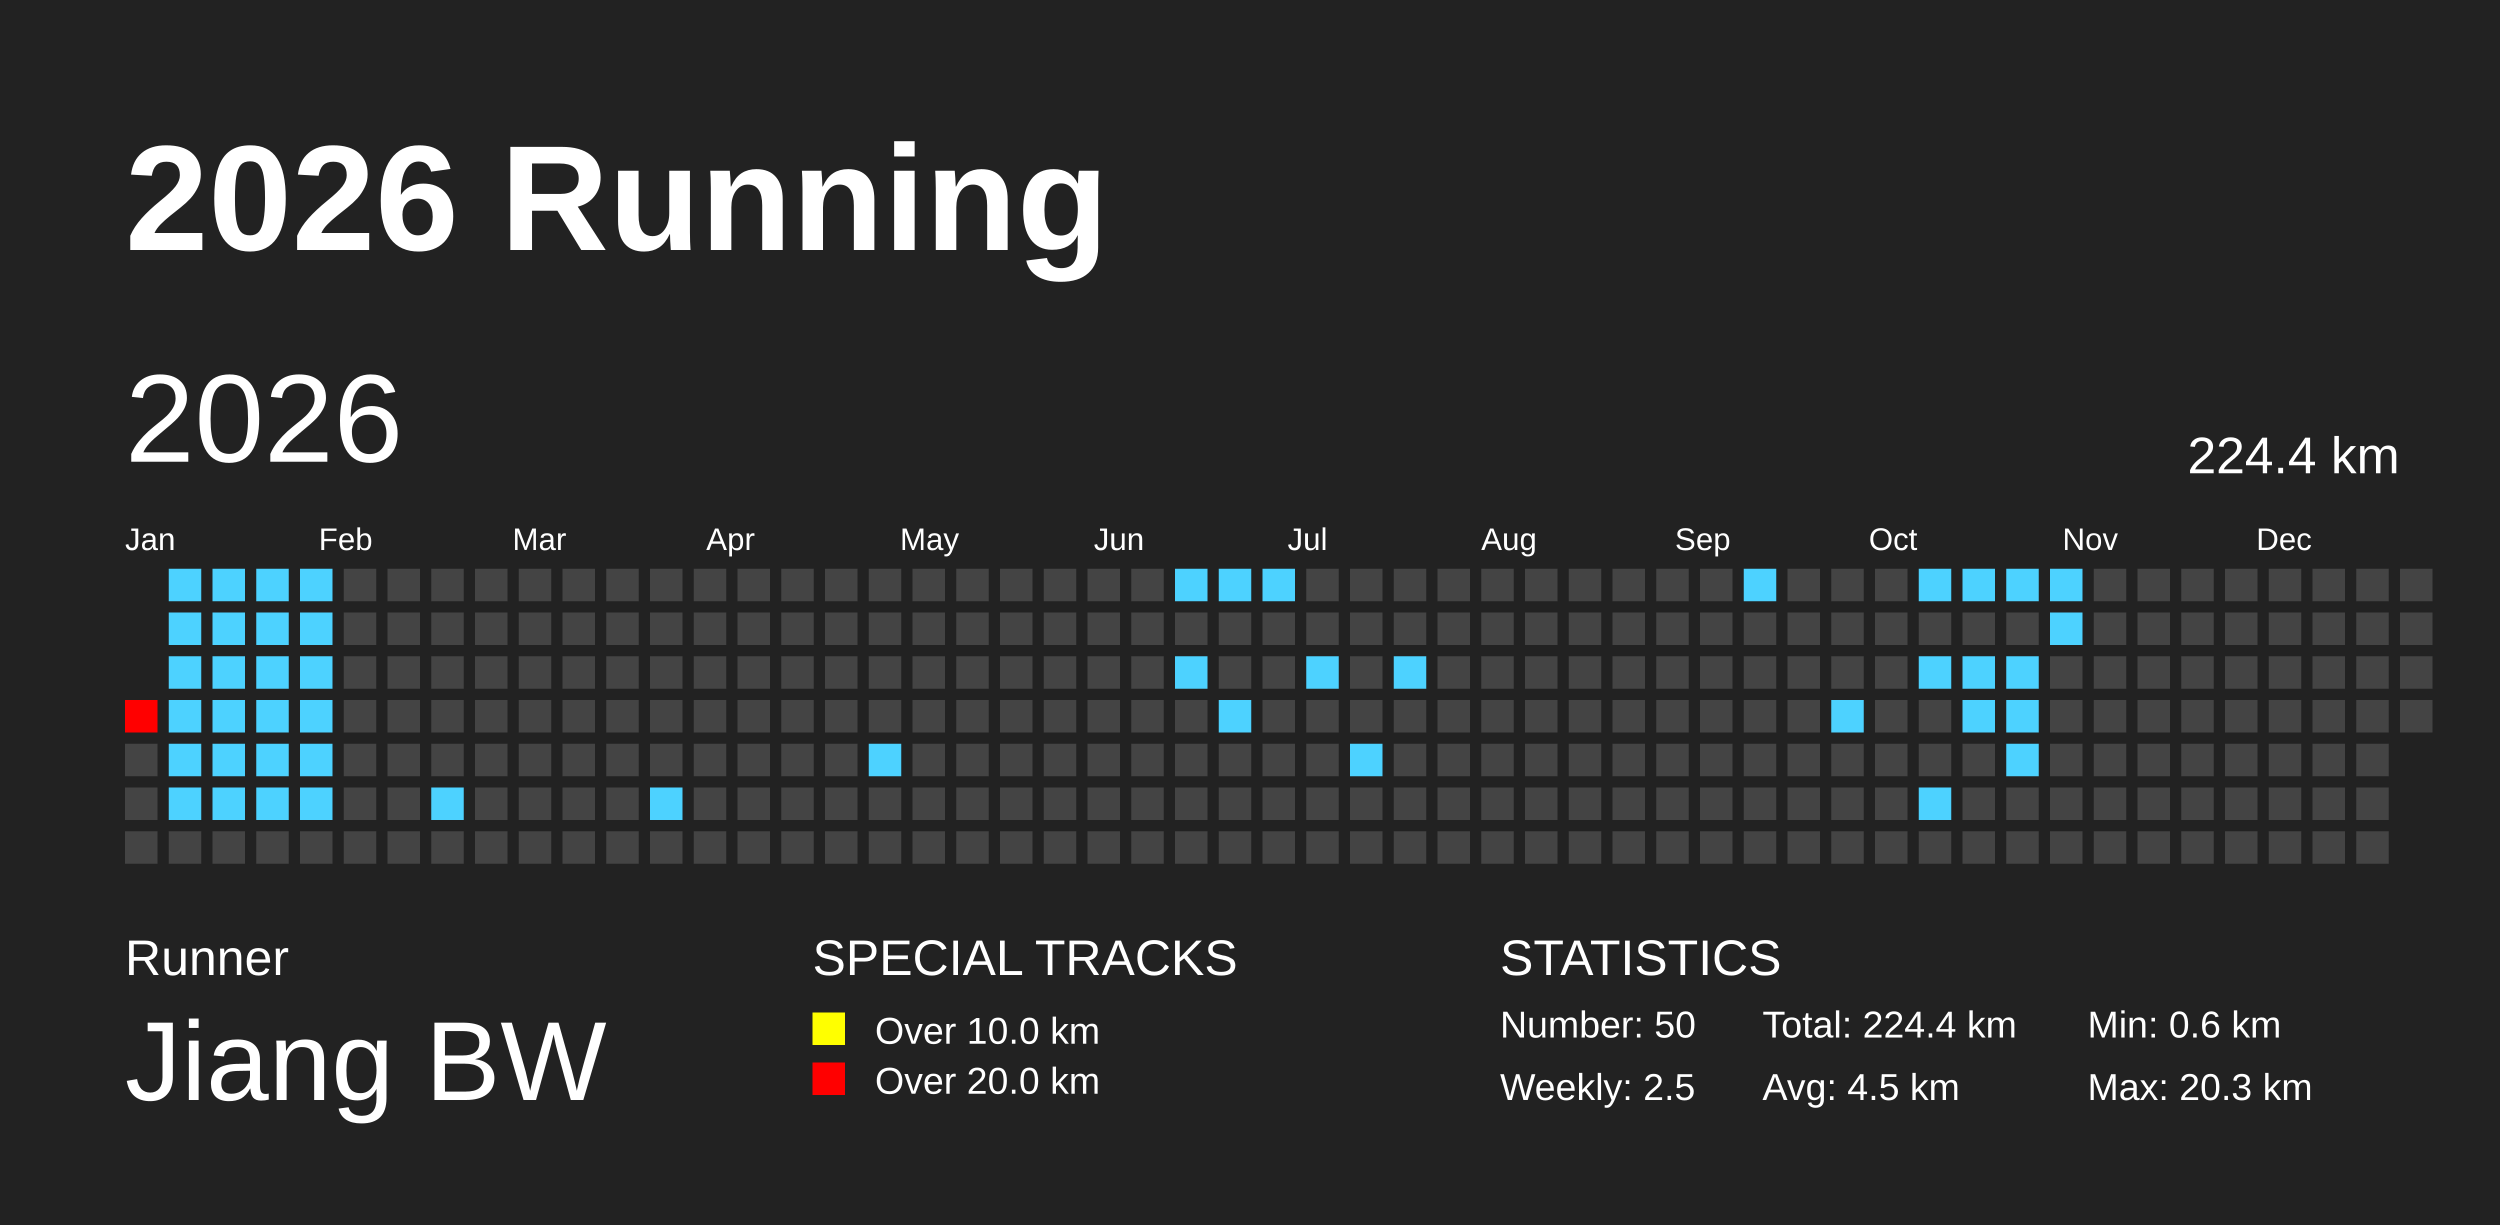
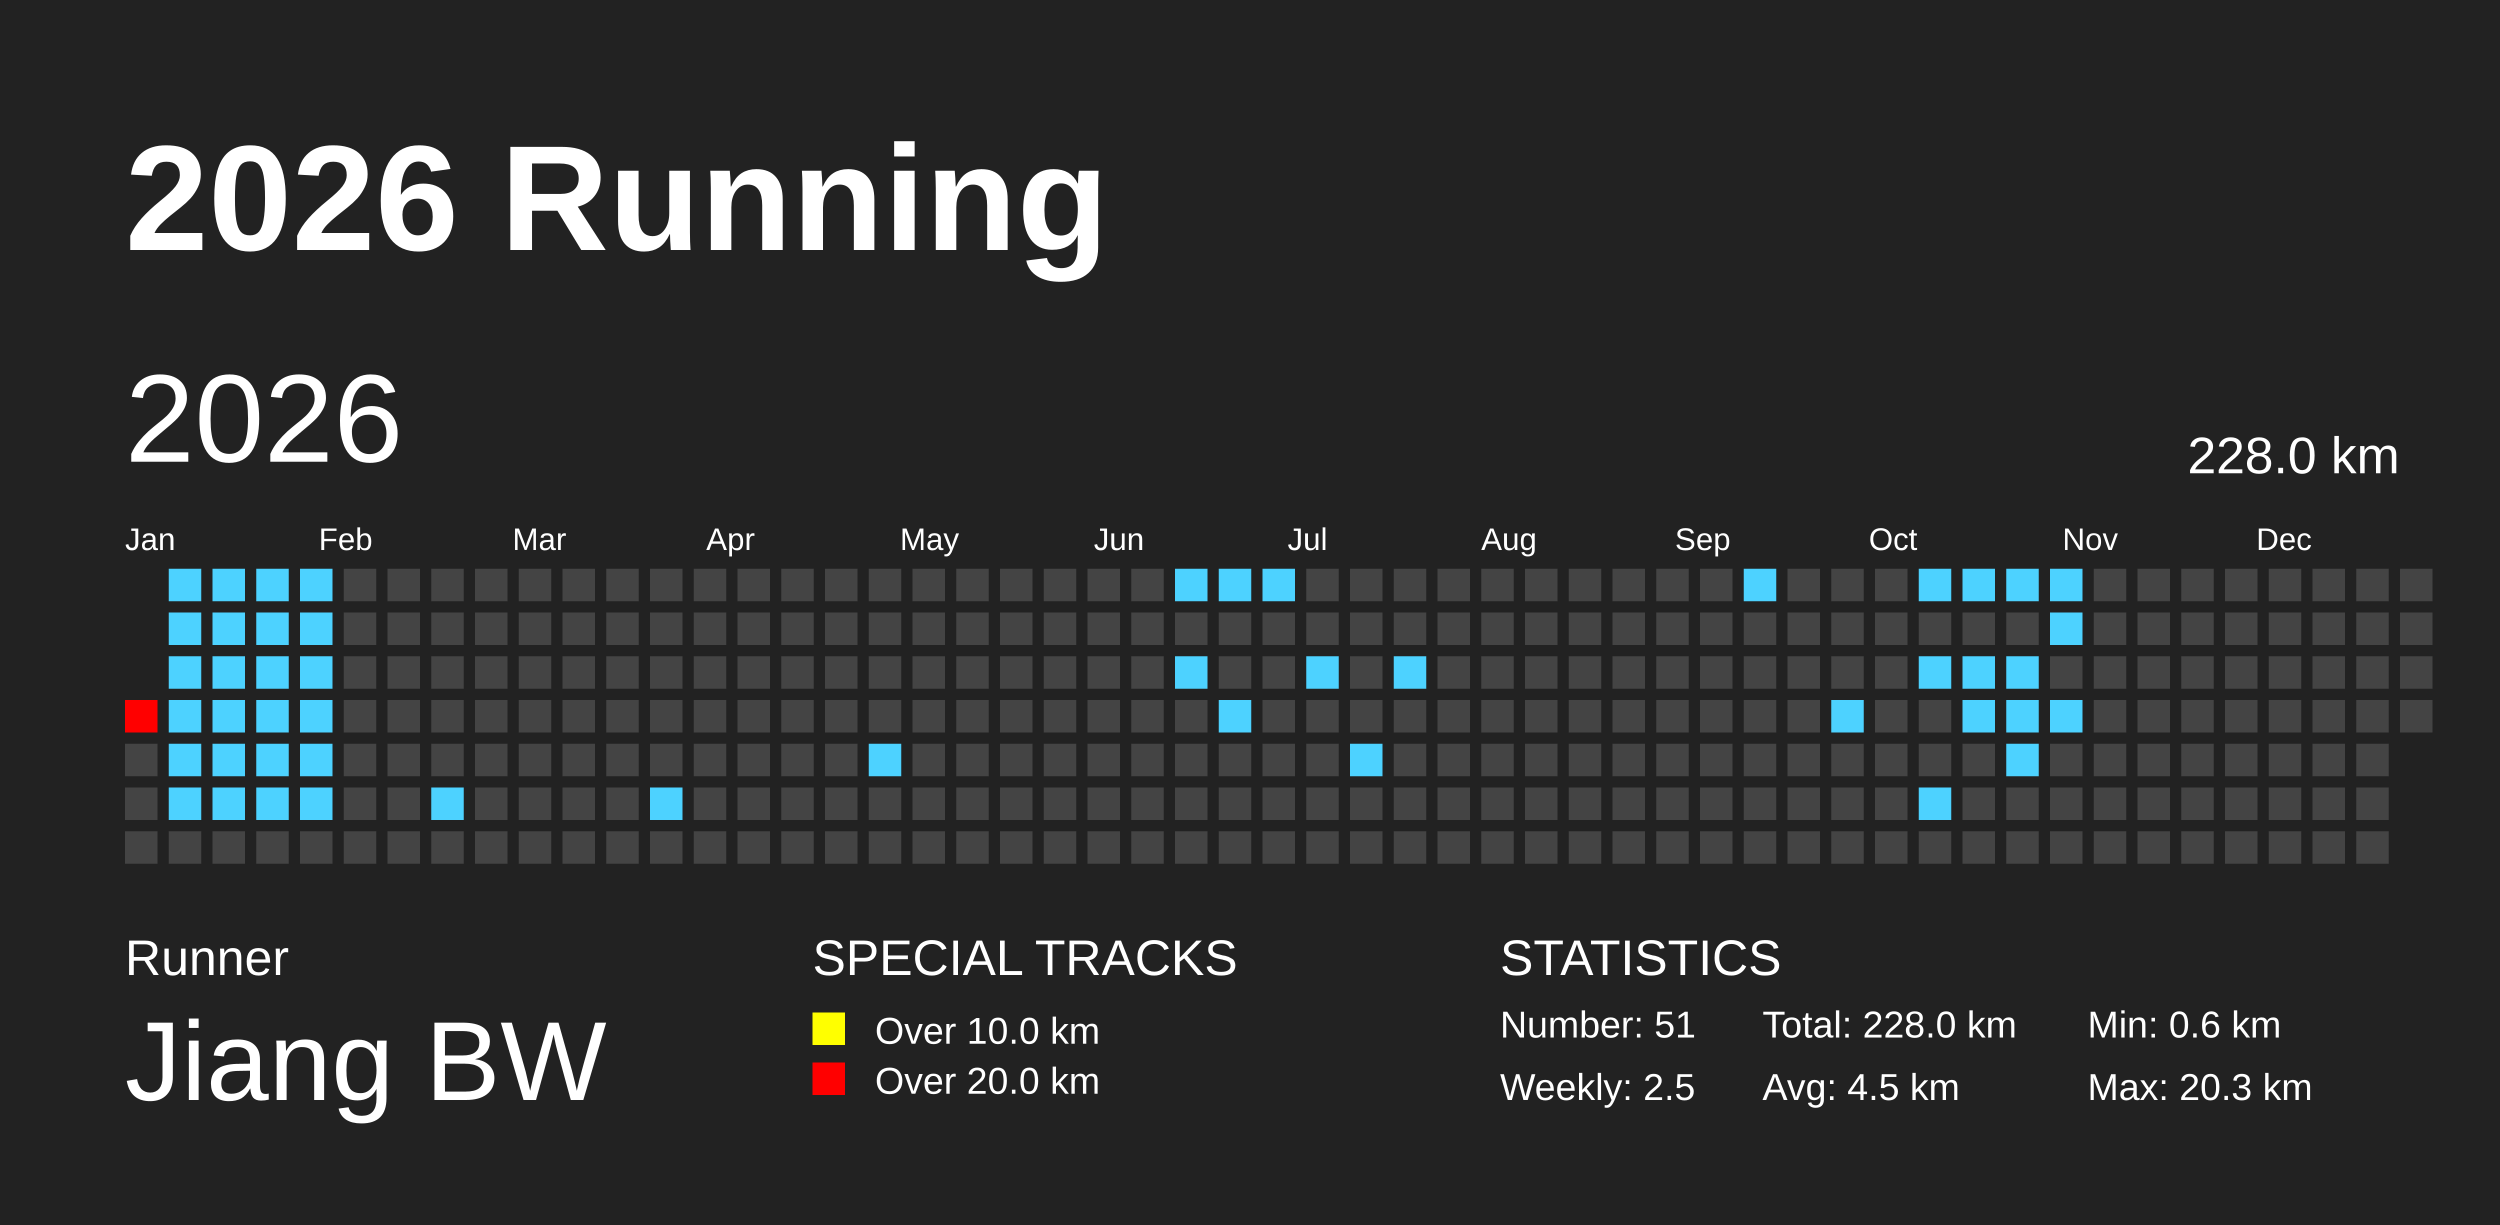
<svg xmlns="http://www.w3.org/2000/svg" baseProfile="full" height="98mm" version="1.1" viewBox="0,0,200,98" width="200mm">
  <defs />
  <rect fill="#222222" height="98" width="200" x="0" y="0" />
  <text fill="#FFFFFF" style="font-size:12px; font-family:Arial; font-weight:bold;" x="10" y="20">2026 Running</text>
  <text fill="#FFFFFF" style="font-size:4px; font-family:Arial" x="10" y="78">Runner</text>
  <text fill="#FFFFFF" style="font-size:9px; font-family:Arial" x="10" y="88">Jiang BW</text>
  <text fill="#FFFFFF" style="font-size:4px; font-family:Arial" x="65" y="78">SPECIAL TRACKS</text>
  <rect fill="yellow" height="2.6" width="2.6" x="65" y="81" />
  <text fill="#FFFFFF" style="font-size:3px; font-family:Arial" x="70" y="83.5">Over 10.0 km</text>
  <rect fill="red" height="2.6" width="2.6" x="65" y="85" />
  <text fill="#FFFFFF" style="font-size:3px; font-family:Arial" x="70" y="87.5">Over 20.0 km</text>
  <text fill="#FFFFFF" style="font-size:4px; font-family:Arial" x="120" y="78">STATISTICS</text>
-   <text fill="#FFFFFF" style="font-size:3px; font-family:Arial" x="120" y="83">Number: 50</text>
+   <text fill="#FFFFFF" style="font-size:3px; font-family:Arial" x="120" y="83">Number: 51</text>
  <text fill="#FFFFFF" style="font-size:3px; font-family:Arial" x="120" y="88">Weekly: 2.5</text>
-   <text fill="#FFFFFF" style="font-size:3px; font-family:Arial" x="141" y="83">Total: 224.4 km</text>
+   <text fill="#FFFFFF" style="font-size:3px; font-family:Arial" x="141" y="83">Total: 228.0 km</text>
  <text fill="#FFFFFF" style="font-size:3px; font-family:Arial" x="141" y="88">Avg: 4.5 km</text>
  <text fill="#FFFFFF" style="font-size:3px; font-family:Arial" x="167" y="83">Min: 0.6 km</text>
  <text fill="#FFFFFF" style="font-size:3px; font-family:Arial" x="167" y="88">Max: 20.3 km</text>
  <text dominant-baseline="hanging" fill="#FFFFFF" style="font-size:10.0px; font-family:Arial;" x="10" y="30">2026</text>
-   <text dominant-baseline="hanging" fill="#FFFFFF" style="font-size:4.125px; font-family:Arial;" x="175" y="35">224.4 km</text>
+   <text dominant-baseline="hanging" fill="#FFFFFF" style="font-size:4.125px; font-family:Arial;" x="175" y="35">228.0 km</text>
  <text fill="#FFFFFF" style="font-size:2.5px; font-family:Arial" x="10.0" y="44">Jan</text>
  <text fill="#FFFFFF" style="font-size:2.5px; font-family:Arial" x="25.5" y="44">Feb</text>
  <text fill="#FFFFFF" style="font-size:2.5px; font-family:Arial" x="41.0" y="44">Mar</text>
  <text fill="#FFFFFF" style="font-size:2.5px; font-family:Arial" x="56.5" y="44">Apr</text>
  <text fill="#FFFFFF" style="font-size:2.5px; font-family:Arial" x="72.0" y="44">May</text>
  <text fill="#FFFFFF" style="font-size:2.5px; font-family:Arial" x="87.5" y="44">Jun</text>
  <text fill="#FFFFFF" style="font-size:2.5px; font-family:Arial" x="103.0" y="44">Jul</text>
  <text fill="#FFFFFF" style="font-size:2.5px; font-family:Arial" x="118.5" y="44">Aug</text>
  <text fill="#FFFFFF" style="font-size:2.5px; font-family:Arial" x="134.0" y="44">Sep</text>
  <text fill="#FFFFFF" style="font-size:2.5px; font-family:Arial" x="149.5" y="44">Oct</text>
  <text fill="#FFFFFF" style="font-size:2.5px; font-family:Arial" x="165.0" y="44">Nov</text>
  <text fill="#FFFFFF" style="font-size:2.5px; font-family:Arial" x="180.5" y="44">Dec</text>
  <rect fill="red" height="2.6" width="2.6" x="10.0" y="56.0" />
  <rect fill="#444444" height="2.6" width="2.6" x="10.0" y="59.5" />
  <rect fill="#444444" height="2.6" width="2.6" x="10.0" y="63.0" />
  <rect fill="#444444" height="2.6" width="2.6" x="10.0" y="66.5" />
  <rect fill="#4dd2ff" height="2.6" width="2.6" x="13.5" y="45.5" />
  <rect fill="#4dd2ff" height="2.6" width="2.6" x="13.5" y="49.0" />
  <rect fill="#4dd2ff" height="2.6" width="2.6" x="13.5" y="52.5" />
  <rect fill="#4dd2ff" height="2.6" width="2.6" x="13.5" y="56.0" />
  <rect fill="#4dd2ff" height="2.6" width="2.6" x="13.5" y="59.5" />
  <rect fill="#4dd2ff" height="2.6" width="2.6" x="13.5" y="63.0" />
  <rect fill="#444444" height="2.6" width="2.6" x="13.5" y="66.5" />
  <rect fill="#4dd2ff" height="2.6" width="2.6" x="17.0" y="45.5" />
  <rect fill="#4dd2ff" height="2.6" width="2.6" x="17.0" y="49.0" />
  <rect fill="#4dd2ff" height="2.6" width="2.6" x="17.0" y="52.5" />
  <rect fill="#4dd2ff" height="2.6" width="2.6" x="17.0" y="56.0" />
  <rect fill="#4dd2ff" height="2.6" width="2.6" x="17.0" y="59.5" />
  <rect fill="#4dd2ff" height="2.6" width="2.6" x="17.0" y="63.0" />
  <rect fill="#444444" height="2.6" width="2.6" x="17.0" y="66.5" />
  <rect fill="#4dd2ff" height="2.6" width="2.6" x="20.5" y="45.5" />
  <rect fill="#4dd2ff" height="2.6" width="2.6" x="20.5" y="49.0" />
  <rect fill="#4dd2ff" height="2.6" width="2.6" x="20.5" y="52.5" />
  <rect fill="#4dd2ff" height="2.6" width="2.6" x="20.5" y="56.0" />
  <rect fill="#4dd2ff" height="2.6" width="2.6" x="20.5" y="59.5" />
  <rect fill="#4dd2ff" height="2.6" width="2.6" x="20.5" y="63.0" />
  <rect fill="#444444" height="2.6" width="2.6" x="20.5" y="66.5" />
  <rect fill="#4dd2ff" height="2.6" width="2.6" x="24.0" y="45.5" />
  <rect fill="#4dd2ff" height="2.6" width="2.6" x="24.0" y="49.0" />
  <rect fill="#4dd2ff" height="2.6" width="2.6" x="24.0" y="52.5" />
  <rect fill="#4dd2ff" height="2.6" width="2.6" x="24.0" y="56.0" />
  <rect fill="#4dd2ff" height="2.6" width="2.6" x="24.0" y="59.5" />
  <rect fill="#4dd2ff" height="2.6" width="2.6" x="24.0" y="63.0" />
  <rect fill="#444444" height="2.6" width="2.6" x="24.0" y="66.5" />
  <rect fill="#444444" height="2.6" width="2.6" x="27.5" y="45.5" />
  <rect fill="#444444" height="2.6" width="2.6" x="27.5" y="49.0" />
  <rect fill="#444444" height="2.6" width="2.6" x="27.5" y="52.5" />
  <rect fill="#444444" height="2.6" width="2.6" x="27.5" y="56.0" />
  <rect fill="#444444" height="2.6" width="2.6" x="27.5" y="59.5" />
  <rect fill="#444444" height="2.6" width="2.6" x="27.5" y="63.0" />
  <rect fill="#444444" height="2.6" width="2.6" x="27.5" y="66.5" />
  <rect fill="#444444" height="2.6" width="2.6" x="31.0" y="45.5" />
  <rect fill="#444444" height="2.6" width="2.6" x="31.0" y="49.0" />
  <rect fill="#444444" height="2.6" width="2.6" x="31.0" y="52.5" />
  <rect fill="#444444" height="2.6" width="2.6" x="31.0" y="56.0" />
  <rect fill="#444444" height="2.6" width="2.6" x="31.0" y="59.5" />
  <rect fill="#444444" height="2.6" width="2.6" x="31.0" y="63.0" />
  <rect fill="#444444" height="2.6" width="2.6" x="31.0" y="66.5" />
  <rect fill="#444444" height="2.6" width="2.6" x="34.5" y="45.5" />
  <rect fill="#444444" height="2.6" width="2.6" x="34.5" y="49.0" />
  <rect fill="#444444" height="2.6" width="2.6" x="34.5" y="52.5" />
  <rect fill="#444444" height="2.6" width="2.6" x="34.5" y="56.0" />
  <rect fill="#444444" height="2.6" width="2.6" x="34.5" y="59.5" />
  <rect fill="#4dd2ff" height="2.6" width="2.6" x="34.5" y="63.0" />
  <rect fill="#444444" height="2.6" width="2.6" x="34.5" y="66.5" />
  <rect fill="#444444" height="2.6" width="2.6" x="38.0" y="45.5" />
  <rect fill="#444444" height="2.6" width="2.6" x="38.0" y="49.0" />
  <rect fill="#444444" height="2.6" width="2.6" x="38.0" y="52.5" />
  <rect fill="#444444" height="2.6" width="2.6" x="38.0" y="56.0" />
  <rect fill="#444444" height="2.6" width="2.6" x="38.0" y="59.5" />
  <rect fill="#444444" height="2.6" width="2.6" x="38.0" y="63.0" />
  <rect fill="#444444" height="2.6" width="2.6" x="38.0" y="66.5" />
  <rect fill="#444444" height="2.6" width="2.6" x="41.5" y="45.5" />
  <rect fill="#444444" height="2.6" width="2.6" x="41.5" y="49.0" />
  <rect fill="#444444" height="2.6" width="2.6" x="41.5" y="52.5" />
  <rect fill="#444444" height="2.6" width="2.6" x="41.5" y="56.0" />
  <rect fill="#444444" height="2.6" width="2.6" x="41.5" y="59.5" />
  <rect fill="#444444" height="2.6" width="2.6" x="41.5" y="63.0" />
  <rect fill="#444444" height="2.6" width="2.6" x="41.5" y="66.5" />
  <rect fill="#444444" height="2.6" width="2.6" x="45.0" y="45.5" />
  <rect fill="#444444" height="2.6" width="2.6" x="45.0" y="49.0" />
  <rect fill="#444444" height="2.6" width="2.6" x="45.0" y="52.5" />
  <rect fill="#444444" height="2.6" width="2.6" x="45.0" y="56.0" />
  <rect fill="#444444" height="2.6" width="2.6" x="45.0" y="59.5" />
  <rect fill="#444444" height="2.6" width="2.6" x="45.0" y="63.0" />
  <rect fill="#444444" height="2.6" width="2.6" x="45.0" y="66.5" />
  <rect fill="#444444" height="2.6" width="2.6" x="48.5" y="45.5" />
  <rect fill="#444444" height="2.6" width="2.6" x="48.5" y="49.0" />
  <rect fill="#444444" height="2.6" width="2.6" x="48.5" y="52.5" />
  <rect fill="#444444" height="2.6" width="2.6" x="48.5" y="56.0" />
  <rect fill="#444444" height="2.6" width="2.6" x="48.5" y="59.5" />
  <rect fill="#444444" height="2.6" width="2.6" x="48.5" y="63.0" />
  <rect fill="#444444" height="2.6" width="2.6" x="48.5" y="66.5" />
  <rect fill="#444444" height="2.6" width="2.6" x="52.0" y="45.5" />
  <rect fill="#444444" height="2.6" width="2.6" x="52.0" y="49.0" />
  <rect fill="#444444" height="2.6" width="2.6" x="52.0" y="52.5" />
  <rect fill="#444444" height="2.6" width="2.6" x="52.0" y="56.0" />
  <rect fill="#444444" height="2.6" width="2.6" x="52.0" y="59.5" />
  <rect fill="#4dd2ff" height="2.6" width="2.6" x="52.0" y="63.0" />
  <rect fill="#444444" height="2.6" width="2.6" x="52.0" y="66.5" />
  <rect fill="#444444" height="2.6" width="2.6" x="55.5" y="45.5" />
  <rect fill="#444444" height="2.6" width="2.6" x="55.5" y="49.0" />
  <rect fill="#444444" height="2.6" width="2.6" x="55.5" y="52.5" />
  <rect fill="#444444" height="2.6" width="2.6" x="55.5" y="56.0" />
  <rect fill="#444444" height="2.6" width="2.6" x="55.5" y="59.5" />
  <rect fill="#444444" height="2.6" width="2.6" x="55.5" y="63.0" />
  <rect fill="#444444" height="2.6" width="2.6" x="55.5" y="66.5" />
  <rect fill="#444444" height="2.6" width="2.6" x="59.0" y="45.5" />
  <rect fill="#444444" height="2.6" width="2.6" x="59.0" y="49.0" />
  <rect fill="#444444" height="2.6" width="2.6" x="59.0" y="52.5" />
  <rect fill="#444444" height="2.6" width="2.6" x="59.0" y="56.0" />
  <rect fill="#444444" height="2.6" width="2.6" x="59.0" y="59.5" />
  <rect fill="#444444" height="2.6" width="2.6" x="59.0" y="63.0" />
  <rect fill="#444444" height="2.6" width="2.6" x="59.0" y="66.5" />
  <rect fill="#444444" height="2.6" width="2.6" x="62.5" y="45.5" />
  <rect fill="#444444" height="2.6" width="2.6" x="62.5" y="49.0" />
  <rect fill="#444444" height="2.6" width="2.6" x="62.5" y="52.5" />
  <rect fill="#444444" height="2.6" width="2.6" x="62.5" y="56.0" />
  <rect fill="#444444" height="2.6" width="2.6" x="62.5" y="59.5" />
  <rect fill="#444444" height="2.6" width="2.6" x="62.5" y="63.0" />
  <rect fill="#444444" height="2.6" width="2.6" x="62.5" y="66.5" />
  <rect fill="#444444" height="2.6" width="2.6" x="66.0" y="45.5" />
  <rect fill="#444444" height="2.6" width="2.6" x="66.0" y="49.0" />
  <rect fill="#444444" height="2.6" width="2.6" x="66.0" y="52.5" />
  <rect fill="#444444" height="2.6" width="2.6" x="66.0" y="56.0" />
  <rect fill="#444444" height="2.6" width="2.6" x="66.0" y="59.5" />
  <rect fill="#444444" height="2.6" width="2.6" x="66.0" y="63.0" />
  <rect fill="#444444" height="2.6" width="2.6" x="66.0" y="66.5" />
  <rect fill="#444444" height="2.6" width="2.6" x="69.5" y="45.5" />
  <rect fill="#444444" height="2.6" width="2.6" x="69.5" y="49.0" />
  <rect fill="#444444" height="2.6" width="2.6" x="69.5" y="52.5" />
  <rect fill="#444444" height="2.6" width="2.6" x="69.5" y="56.0" />
  <rect fill="#4dd2ff" height="2.6" width="2.6" x="69.5" y="59.5" />
  <rect fill="#444444" height="2.6" width="2.6" x="69.5" y="63.0" />
  <rect fill="#444444" height="2.6" width="2.6" x="69.5" y="66.5" />
  <rect fill="#444444" height="2.6" width="2.6" x="73.0" y="45.5" />
  <rect fill="#444444" height="2.6" width="2.6" x="73.0" y="49.0" />
  <rect fill="#444444" height="2.6" width="2.6" x="73.0" y="52.5" />
  <rect fill="#444444" height="2.6" width="2.6" x="73.0" y="56.0" />
  <rect fill="#444444" height="2.6" width="2.6" x="73.0" y="59.5" />
  <rect fill="#444444" height="2.6" width="2.6" x="73.0" y="63.0" />
  <rect fill="#444444" height="2.6" width="2.6" x="73.0" y="66.5" />
  <rect fill="#444444" height="2.6" width="2.6" x="76.5" y="45.5" />
  <rect fill="#444444" height="2.6" width="2.6" x="76.5" y="49.0" />
  <rect fill="#444444" height="2.6" width="2.6" x="76.5" y="52.5" />
  <rect fill="#444444" height="2.6" width="2.6" x="76.5" y="56.0" />
  <rect fill="#444444" height="2.6" width="2.6" x="76.5" y="59.5" />
  <rect fill="#444444" height="2.6" width="2.6" x="76.5" y="63.0" />
  <rect fill="#444444" height="2.6" width="2.6" x="76.5" y="66.5" />
  <rect fill="#444444" height="2.6" width="2.6" x="80.0" y="45.5" />
  <rect fill="#444444" height="2.6" width="2.6" x="80.0" y="49.0" />
  <rect fill="#444444" height="2.6" width="2.6" x="80.0" y="52.5" />
  <rect fill="#444444" height="2.6" width="2.6" x="80.0" y="56.0" />
  <rect fill="#444444" height="2.6" width="2.6" x="80.0" y="59.5" />
  <rect fill="#444444" height="2.6" width="2.6" x="80.0" y="63.0" />
  <rect fill="#444444" height="2.6" width="2.6" x="80.0" y="66.5" />
  <rect fill="#444444" height="2.6" width="2.6" x="83.5" y="45.5" />
  <rect fill="#444444" height="2.6" width="2.6" x="83.5" y="49.0" />
  <rect fill="#444444" height="2.6" width="2.6" x="83.5" y="52.5" />
  <rect fill="#444444" height="2.6" width="2.6" x="83.5" y="56.0" />
  <rect fill="#444444" height="2.6" width="2.6" x="83.5" y="59.5" />
  <rect fill="#444444" height="2.6" width="2.6" x="83.5" y="63.0" />
  <rect fill="#444444" height="2.6" width="2.6" x="83.5" y="66.5" />
  <rect fill="#444444" height="2.6" width="2.6" x="87.0" y="45.5" />
  <rect fill="#444444" height="2.6" width="2.6" x="87.0" y="49.0" />
  <rect fill="#444444" height="2.6" width="2.6" x="87.0" y="52.5" />
  <rect fill="#444444" height="2.6" width="2.6" x="87.0" y="56.0" />
  <rect fill="#444444" height="2.6" width="2.6" x="87.0" y="59.5" />
  <rect fill="#444444" height="2.6" width="2.6" x="87.0" y="63.0" />
  <rect fill="#444444" height="2.6" width="2.6" x="87.0" y="66.5" />
  <rect fill="#444444" height="2.6" width="2.6" x="90.5" y="45.5" />
  <rect fill="#444444" height="2.6" width="2.6" x="90.5" y="49.0" />
  <rect fill="#444444" height="2.6" width="2.6" x="90.5" y="52.5" />
  <rect fill="#444444" height="2.6" width="2.6" x="90.5" y="56.0" />
  <rect fill="#444444" height="2.6" width="2.6" x="90.5" y="59.5" />
  <rect fill="#444444" height="2.6" width="2.6" x="90.5" y="63.0" />
  <rect fill="#444444" height="2.6" width="2.6" x="90.5" y="66.5" />
  <rect fill="#4dd2ff" height="2.6" width="2.6" x="94.0" y="45.5" />
  <rect fill="#444444" height="2.6" width="2.6" x="94.0" y="49.0" />
  <rect fill="#4dd2ff" height="2.6" width="2.6" x="94.0" y="52.5" />
  <rect fill="#444444" height="2.6" width="2.6" x="94.0" y="56.0" />
  <rect fill="#444444" height="2.6" width="2.6" x="94.0" y="59.5" />
  <rect fill="#444444" height="2.6" width="2.6" x="94.0" y="63.0" />
  <rect fill="#444444" height="2.6" width="2.6" x="94.0" y="66.5" />
  <rect fill="#4dd2ff" height="2.6" width="2.6" x="97.5" y="45.5" />
  <rect fill="#444444" height="2.6" width="2.6" x="97.5" y="49.0" />
  <rect fill="#444444" height="2.6" width="2.6" x="97.5" y="52.5" />
  <rect fill="#4dd2ff" height="2.6" width="2.6" x="97.5" y="56.0" />
  <rect fill="#444444" height="2.6" width="2.6" x="97.5" y="59.5" />
  <rect fill="#444444" height="2.6" width="2.6" x="97.5" y="63.0" />
  <rect fill="#444444" height="2.6" width="2.6" x="97.5" y="66.5" />
  <rect fill="#4dd2ff" height="2.6" width="2.6" x="101.0" y="45.5" />
  <rect fill="#444444" height="2.6" width="2.6" x="101.0" y="49.0" />
  <rect fill="#444444" height="2.6" width="2.6" x="101.0" y="52.5" />
  <rect fill="#444444" height="2.6" width="2.6" x="101.0" y="56.0" />
  <rect fill="#444444" height="2.6" width="2.6" x="101.0" y="59.5" />
  <rect fill="#444444" height="2.6" width="2.6" x="101.0" y="63.0" />
  <rect fill="#444444" height="2.6" width="2.6" x="101.0" y="66.5" />
  <rect fill="#444444" height="2.6" width="2.6" x="104.5" y="45.5" />
  <rect fill="#444444" height="2.6" width="2.6" x="104.5" y="49.0" />
  <rect fill="#4dd2ff" height="2.6" width="2.6" x="104.5" y="52.5" />
  <rect fill="#444444" height="2.6" width="2.6" x="104.5" y="56.0" />
  <rect fill="#444444" height="2.6" width="2.6" x="104.5" y="59.5" />
  <rect fill="#444444" height="2.6" width="2.6" x="104.5" y="63.0" />
  <rect fill="#444444" height="2.6" width="2.6" x="104.5" y="66.5" />
  <rect fill="#444444" height="2.6" width="2.6" x="108.0" y="45.5" />
  <rect fill="#444444" height="2.6" width="2.6" x="108.0" y="49.0" />
  <rect fill="#444444" height="2.6" width="2.6" x="108.0" y="52.5" />
  <rect fill="#444444" height="2.6" width="2.6" x="108.0" y="56.0" />
  <rect fill="#4dd2ff" height="2.6" width="2.6" x="108.0" y="59.5" />
  <rect fill="#444444" height="2.6" width="2.6" x="108.0" y="63.0" />
  <rect fill="#444444" height="2.6" width="2.6" x="108.0" y="66.5" />
  <rect fill="#444444" height="2.6" width="2.6" x="111.5" y="45.5" />
  <rect fill="#444444" height="2.6" width="2.6" x="111.5" y="49.0" />
  <rect fill="#4dd2ff" height="2.6" width="2.6" x="111.5" y="52.5" />
  <rect fill="#444444" height="2.6" width="2.6" x="111.5" y="56.0" />
  <rect fill="#444444" height="2.6" width="2.6" x="111.5" y="59.5" />
  <rect fill="#444444" height="2.6" width="2.6" x="111.5" y="63.0" />
  <rect fill="#444444" height="2.6" width="2.6" x="111.5" y="66.5" />
  <rect fill="#444444" height="2.6" width="2.6" x="115.0" y="45.5" />
  <rect fill="#444444" height="2.6" width="2.6" x="115.0" y="49.0" />
  <rect fill="#444444" height="2.6" width="2.6" x="115.0" y="52.5" />
  <rect fill="#444444" height="2.6" width="2.6" x="115.0" y="56.0" />
  <rect fill="#444444" height="2.6" width="2.6" x="115.0" y="59.5" />
  <rect fill="#444444" height="2.6" width="2.6" x="115.0" y="63.0" />
  <rect fill="#444444" height="2.6" width="2.6" x="115.0" y="66.5" />
  <rect fill="#444444" height="2.6" width="2.6" x="118.5" y="45.5" />
  <rect fill="#444444" height="2.6" width="2.6" x="118.5" y="49.0" />
  <rect fill="#444444" height="2.6" width="2.6" x="118.5" y="52.5" />
  <rect fill="#444444" height="2.6" width="2.6" x="118.5" y="56.0" />
  <rect fill="#444444" height="2.6" width="2.6" x="118.5" y="59.5" />
  <rect fill="#444444" height="2.6" width="2.6" x="118.5" y="63.0" />
  <rect fill="#444444" height="2.6" width="2.6" x="118.5" y="66.5" />
  <rect fill="#444444" height="2.6" width="2.6" x="122.0" y="45.5" />
  <rect fill="#444444" height="2.6" width="2.6" x="122.0" y="49.0" />
  <rect fill="#444444" height="2.6" width="2.6" x="122.0" y="52.5" />
  <rect fill="#444444" height="2.6" width="2.6" x="122.0" y="56.0" />
  <rect fill="#444444" height="2.6" width="2.6" x="122.0" y="59.5" />
  <rect fill="#444444" height="2.6" width="2.6" x="122.0" y="63.0" />
  <rect fill="#444444" height="2.6" width="2.6" x="122.0" y="66.5" />
  <rect fill="#444444" height="2.6" width="2.6" x="125.5" y="45.5" />
  <rect fill="#444444" height="2.6" width="2.6" x="125.5" y="49.0" />
  <rect fill="#444444" height="2.6" width="2.6" x="125.5" y="52.5" />
  <rect fill="#444444" height="2.6" width="2.6" x="125.5" y="56.0" />
  <rect fill="#444444" height="2.6" width="2.6" x="125.5" y="59.5" />
  <rect fill="#444444" height="2.6" width="2.6" x="125.5" y="63.0" />
  <rect fill="#444444" height="2.6" width="2.6" x="125.5" y="66.5" />
  <rect fill="#444444" height="2.6" width="2.6" x="129.0" y="45.5" />
  <rect fill="#444444" height="2.6" width="2.6" x="129.0" y="49.0" />
  <rect fill="#444444" height="2.6" width="2.6" x="129.0" y="52.5" />
  <rect fill="#444444" height="2.6" width="2.6" x="129.0" y="56.0" />
  <rect fill="#444444" height="2.6" width="2.6" x="129.0" y="59.5" />
  <rect fill="#444444" height="2.6" width="2.6" x="129.0" y="63.0" />
  <rect fill="#444444" height="2.6" width="2.6" x="129.0" y="66.5" />
  <rect fill="#444444" height="2.6" width="2.6" x="132.5" y="45.5" />
  <rect fill="#444444" height="2.6" width="2.6" x="132.5" y="49.0" />
  <rect fill="#444444" height="2.6" width="2.6" x="132.5" y="52.5" />
  <rect fill="#444444" height="2.6" width="2.6" x="132.5" y="56.0" />
  <rect fill="#444444" height="2.6" width="2.6" x="132.5" y="59.5" />
  <rect fill="#444444" height="2.6" width="2.6" x="132.5" y="63.0" />
  <rect fill="#444444" height="2.6" width="2.6" x="132.5" y="66.5" />
  <rect fill="#444444" height="2.6" width="2.6" x="136.0" y="45.5" />
  <rect fill="#444444" height="2.6" width="2.6" x="136.0" y="49.0" />
  <rect fill="#444444" height="2.6" width="2.6" x="136.0" y="52.5" />
  <rect fill="#444444" height="2.6" width="2.6" x="136.0" y="56.0" />
  <rect fill="#444444" height="2.6" width="2.6" x="136.0" y="59.5" />
  <rect fill="#444444" height="2.6" width="2.6" x="136.0" y="63.0" />
  <rect fill="#444444" height="2.6" width="2.6" x="136.0" y="66.5" />
  <rect fill="#4dd2ff" height="2.6" width="2.6" x="139.5" y="45.5" />
  <rect fill="#444444" height="2.6" width="2.6" x="139.5" y="49.0" />
  <rect fill="#444444" height="2.6" width="2.6" x="139.5" y="52.5" />
  <rect fill="#444444" height="2.6" width="2.6" x="139.5" y="56.0" />
  <rect fill="#444444" height="2.6" width="2.6" x="139.5" y="59.5" />
  <rect fill="#444444" height="2.6" width="2.6" x="139.5" y="63.0" />
  <rect fill="#444444" height="2.6" width="2.6" x="139.5" y="66.5" />
  <rect fill="#444444" height="2.6" width="2.6" x="143.0" y="45.5" />
  <rect fill="#444444" height="2.6" width="2.6" x="143.0" y="49.0" />
  <rect fill="#444444" height="2.6" width="2.6" x="143.0" y="52.5" />
  <rect fill="#444444" height="2.6" width="2.6" x="143.0" y="56.0" />
  <rect fill="#444444" height="2.6" width="2.6" x="143.0" y="59.5" />
  <rect fill="#444444" height="2.6" width="2.6" x="143.0" y="63.0" />
  <rect fill="#444444" height="2.6" width="2.6" x="143.0" y="66.5" />
  <rect fill="#444444" height="2.6" width="2.6" x="146.5" y="45.5" />
  <rect fill="#444444" height="2.6" width="2.6" x="146.5" y="49.0" />
  <rect fill="#444444" height="2.6" width="2.6" x="146.5" y="52.5" />
  <rect fill="#4dd2ff" height="2.6" width="2.6" x="146.5" y="56.0" />
  <rect fill="#444444" height="2.6" width="2.6" x="146.5" y="59.5" />
  <rect fill="#444444" height="2.6" width="2.6" x="146.5" y="63.0" />
  <rect fill="#444444" height="2.6" width="2.6" x="146.5" y="66.5" />
  <rect fill="#444444" height="2.6" width="2.6" x="150.0" y="45.5" />
  <rect fill="#444444" height="2.6" width="2.6" x="150.0" y="49.0" />
  <rect fill="#444444" height="2.6" width="2.6" x="150.0" y="52.5" />
  <rect fill="#444444" height="2.6" width="2.6" x="150.0" y="56.0" />
  <rect fill="#444444" height="2.6" width="2.6" x="150.0" y="59.5" />
  <rect fill="#444444" height="2.6" width="2.6" x="150.0" y="63.0" />
  <rect fill="#444444" height="2.6" width="2.6" x="150.0" y="66.5" />
  <rect fill="#4dd2ff" height="2.6" width="2.6" x="153.5" y="45.5" />
  <rect fill="#444444" height="2.6" width="2.6" x="153.5" y="49.0" />
  <rect fill="#4dd2ff" height="2.6" width="2.6" x="153.5" y="52.5" />
  <rect fill="#444444" height="2.6" width="2.6" x="153.5" y="56.0" />
  <rect fill="#444444" height="2.6" width="2.6" x="153.5" y="59.5" />
  <rect fill="#4dd2ff" height="2.6" width="2.6" x="153.5" y="63.0" />
  <rect fill="#444444" height="2.6" width="2.6" x="153.5" y="66.5" />
  <rect fill="#4dd2ff" height="2.6" width="2.6" x="157.0" y="45.5" />
  <rect fill="#444444" height="2.6" width="2.6" x="157.0" y="49.0" />
  <rect fill="#4dd2ff" height="2.6" width="2.6" x="157.0" y="52.5" />
  <rect fill="#4dd2ff" height="2.6" width="2.6" x="157.0" y="56.0" />
  <rect fill="#444444" height="2.6" width="2.6" x="157.0" y="59.5" />
  <rect fill="#444444" height="2.6" width="2.6" x="157.0" y="63.0" />
  <rect fill="#444444" height="2.6" width="2.6" x="157.0" y="66.5" />
  <rect fill="#4dd2ff" height="2.6" width="2.6" x="160.5" y="45.5" />
  <rect fill="#444444" height="2.6" width="2.6" x="160.5" y="49.0" />
  <rect fill="#4dd2ff" height="2.6" width="2.6" x="160.5" y="52.5" />
  <rect fill="#4dd2ff" height="2.6" width="2.6" x="160.5" y="56.0" />
  <rect fill="#4dd2ff" height="2.6" width="2.6" x="160.5" y="59.5" />
  <rect fill="#444444" height="2.6" width="2.6" x="160.5" y="63.0" />
  <rect fill="#444444" height="2.6" width="2.6" x="160.5" y="66.5" />
  <rect fill="#4dd2ff" height="2.6" width="2.6" x="164.0" y="45.5" />
  <rect fill="#4dd2ff" height="2.6" width="2.6" x="164.0" y="49.0" />
  <rect fill="#444444" height="2.6" width="2.6" x="164.0" y="52.5" />
-   <rect fill="#444444" height="2.6" width="2.6" x="164.0" y="56.0" />
+   <rect fill="#4dd2ff" height="2.6" width="2.6" x="164.0" y="56.0" />
  <rect fill="#444444" height="2.6" width="2.6" x="164.0" y="59.5" />
  <rect fill="#444444" height="2.6" width="2.6" x="164.0" y="63.0" />
  <rect fill="#444444" height="2.6" width="2.6" x="164.0" y="66.5" />
  <rect fill="#444444" height="2.6" width="2.6" x="167.5" y="45.5" />
  <rect fill="#444444" height="2.6" width="2.6" x="167.5" y="49.0" />
  <rect fill="#444444" height="2.6" width="2.6" x="167.5" y="52.5" />
  <rect fill="#444444" height="2.6" width="2.6" x="167.5" y="56.0" />
  <rect fill="#444444" height="2.6" width="2.6" x="167.5" y="59.5" />
  <rect fill="#444444" height="2.6" width="2.6" x="167.5" y="63.0" />
  <rect fill="#444444" height="2.6" width="2.6" x="167.5" y="66.5" />
  <rect fill="#444444" height="2.6" width="2.6" x="171.0" y="45.5" />
  <rect fill="#444444" height="2.6" width="2.6" x="171.0" y="49.0" />
  <rect fill="#444444" height="2.6" width="2.6" x="171.0" y="52.5" />
  <rect fill="#444444" height="2.6" width="2.6" x="171.0" y="56.0" />
  <rect fill="#444444" height="2.6" width="2.6" x="171.0" y="59.5" />
  <rect fill="#444444" height="2.6" width="2.6" x="171.0" y="63.0" />
  <rect fill="#444444" height="2.6" width="2.6" x="171.0" y="66.5" />
  <rect fill="#444444" height="2.6" width="2.6" x="174.5" y="45.5" />
  <rect fill="#444444" height="2.6" width="2.6" x="174.5" y="49.0" />
  <rect fill="#444444" height="2.6" width="2.6" x="174.5" y="52.5" />
  <rect fill="#444444" height="2.6" width="2.6" x="174.5" y="56.0" />
  <rect fill="#444444" height="2.6" width="2.6" x="174.5" y="59.5" />
  <rect fill="#444444" height="2.6" width="2.6" x="174.5" y="63.0" />
  <rect fill="#444444" height="2.6" width="2.6" x="174.5" y="66.5" />
  <rect fill="#444444" height="2.6" width="2.6" x="178.0" y="45.5" />
  <rect fill="#444444" height="2.6" width="2.6" x="178.0" y="49.0" />
  <rect fill="#444444" height="2.6" width="2.6" x="178.0" y="52.5" />
  <rect fill="#444444" height="2.6" width="2.6" x="178.0" y="56.0" />
  <rect fill="#444444" height="2.6" width="2.6" x="178.0" y="59.5" />
  <rect fill="#444444" height="2.6" width="2.6" x="178.0" y="63.0" />
  <rect fill="#444444" height="2.6" width="2.6" x="178.0" y="66.5" />
  <rect fill="#444444" height="2.6" width="2.6" x="181.5" y="45.5" />
  <rect fill="#444444" height="2.6" width="2.6" x="181.5" y="49.0" />
  <rect fill="#444444" height="2.6" width="2.6" x="181.5" y="52.5" />
  <rect fill="#444444" height="2.6" width="2.6" x="181.5" y="56.0" />
  <rect fill="#444444" height="2.6" width="2.6" x="181.5" y="59.5" />
  <rect fill="#444444" height="2.6" width="2.6" x="181.5" y="63.0" />
  <rect fill="#444444" height="2.6" width="2.6" x="181.5" y="66.5" />
  <rect fill="#444444" height="2.6" width="2.6" x="185.0" y="45.5" />
  <rect fill="#444444" height="2.6" width="2.6" x="185.0" y="49.0" />
  <rect fill="#444444" height="2.6" width="2.6" x="185.0" y="52.5" />
  <rect fill="#444444" height="2.6" width="2.6" x="185.0" y="56.0" />
  <rect fill="#444444" height="2.6" width="2.6" x="185.0" y="59.5" />
  <rect fill="#444444" height="2.6" width="2.6" x="185.0" y="63.0" />
  <rect fill="#444444" height="2.6" width="2.6" x="185.0" y="66.5" />
  <rect fill="#444444" height="2.6" width="2.6" x="188.5" y="45.5" />
  <rect fill="#444444" height="2.6" width="2.6" x="188.5" y="49.0" />
  <rect fill="#444444" height="2.6" width="2.6" x="188.5" y="52.5" />
  <rect fill="#444444" height="2.6" width="2.6" x="188.5" y="56.0" />
  <rect fill="#444444" height="2.6" width="2.6" x="188.5" y="59.5" />
  <rect fill="#444444" height="2.6" width="2.6" x="188.5" y="63.0" />
  <rect fill="#444444" height="2.6" width="2.6" x="188.5" y="66.5" />
  <rect fill="#444444" height="2.6" width="2.6" x="192.0" y="45.5" />
  <rect fill="#444444" height="2.6" width="2.6" x="192.0" y="49.0" />
  <rect fill="#444444" height="2.6" width="2.6" x="192.0" y="52.5" />
  <rect fill="#444444" height="2.6" width="2.6" x="192.0" y="56.0" />
</svg>
